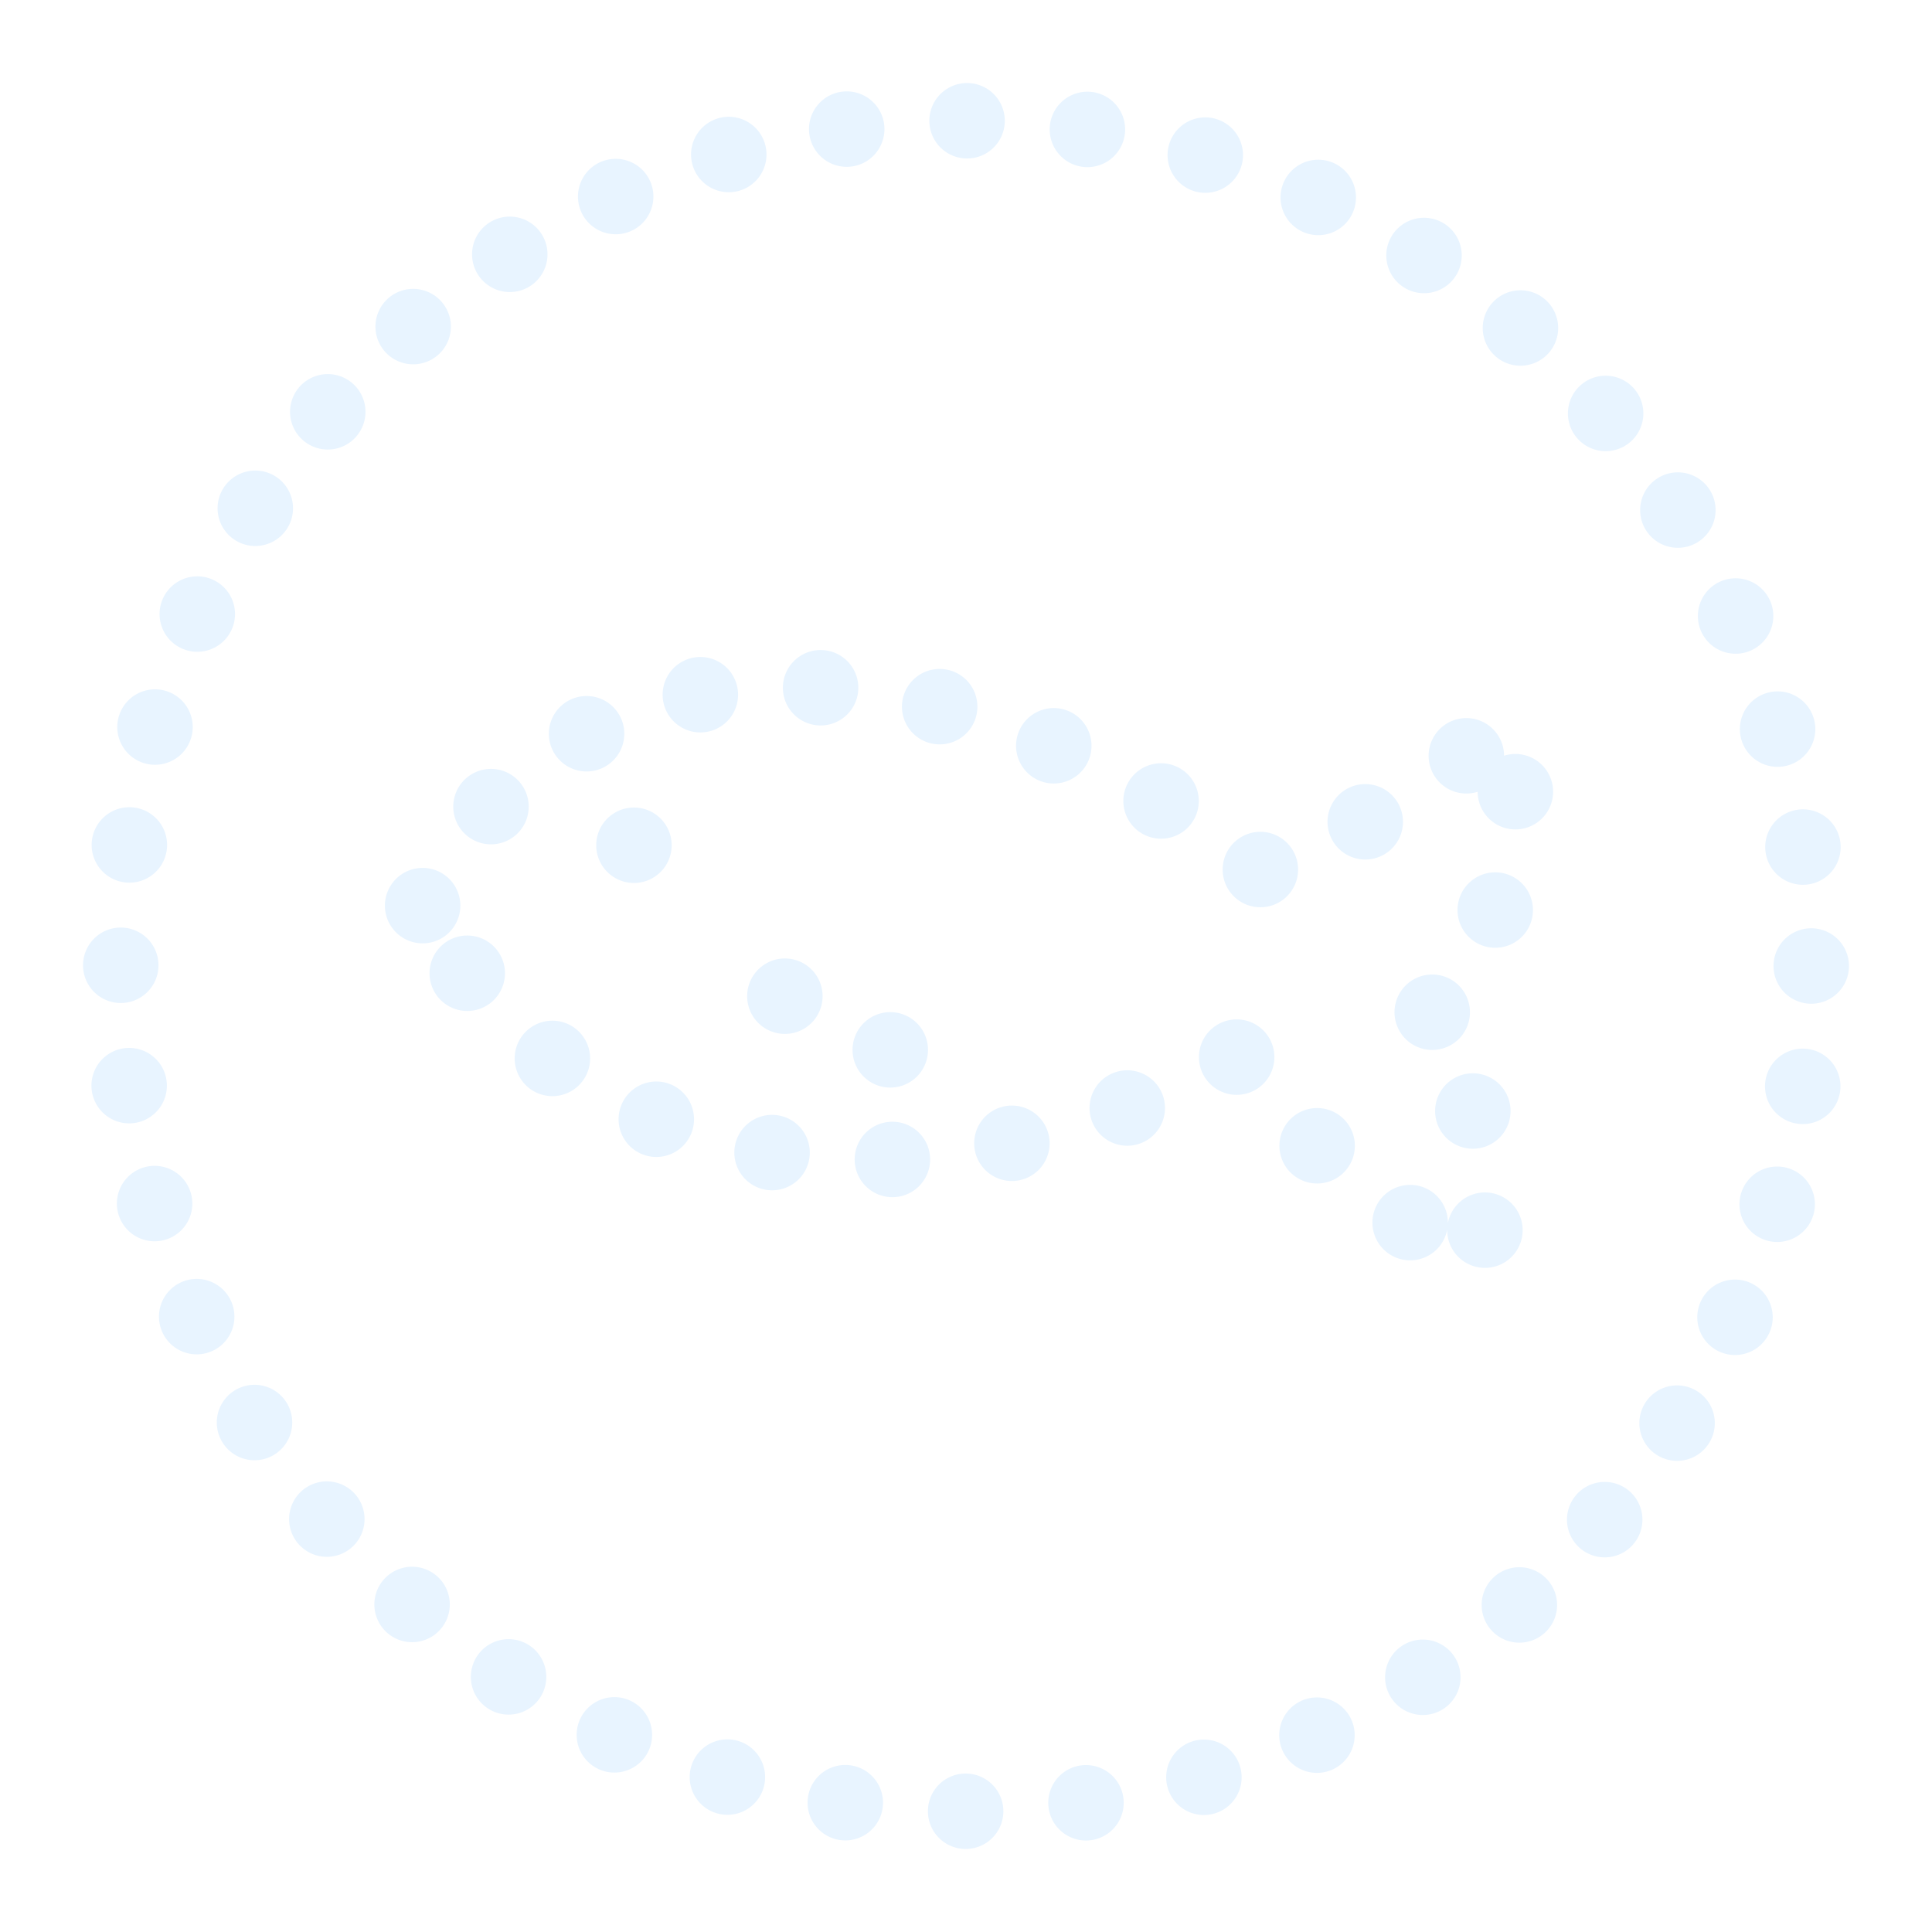
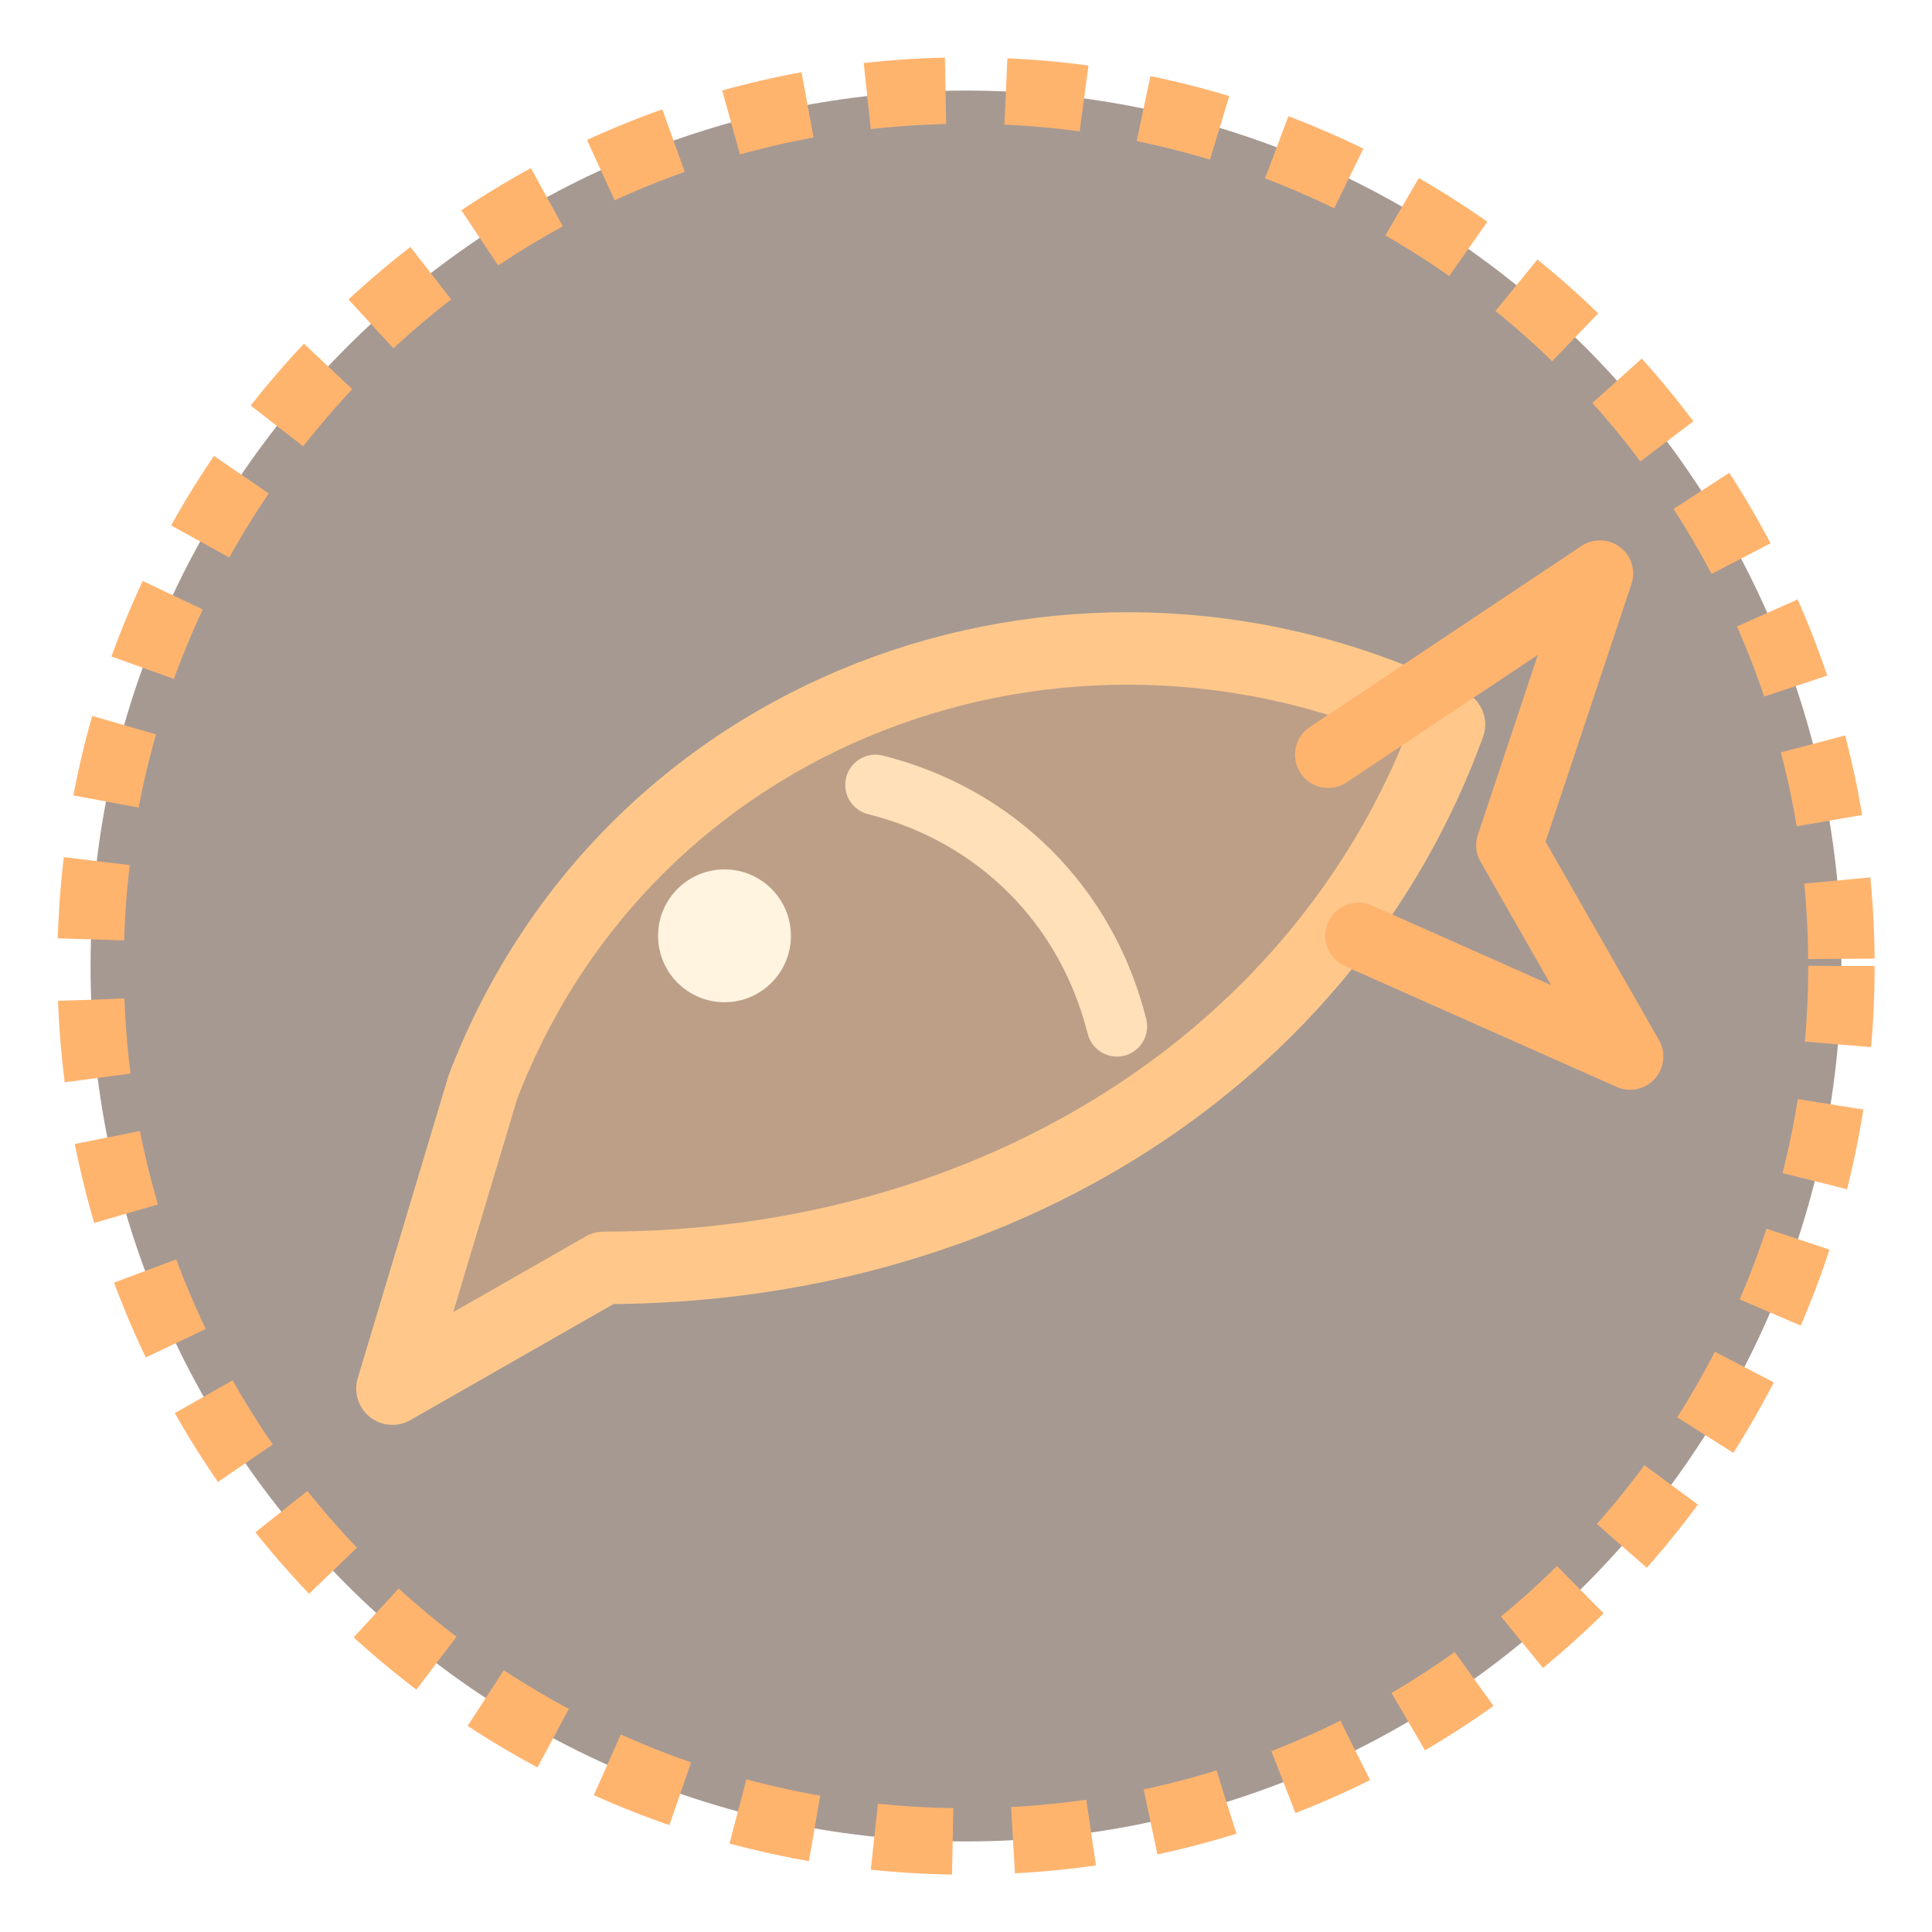
- <svg xmlns="http://www.w3.org/2000/svg" viewBox="0 0 64 64" fill="none" stroke="#e8f4ff" stroke-width="2.5" stroke-linecap="round" stroke-linejoin="round" stroke-dasharray="0 4">
-   <circle cx="32" cy="32" r="28" />
-   <path d="M14 30 C19 20 32 21 42 29 Q46 27 50 24 Q51 30 47 34 Q50 37 49 42 Q44 39 41 35 C30 41 19 39 14 30 Z" />
-   <path d="M26 33 Q29 36 33 34" />
-   <line x1="21" y1="28" x2="21.01" y2="28" />
+ <svg xmlns="http://www.w3.org/2000/svg" viewBox="0 0 64 64" fill="none">
+   <circle cx="32" cy="32" r="29" fill="rgba(58,30,14,0.45)" stroke="#ffb46e" stroke-width="2.2" stroke-dasharray="2.6 2" />
+   <path d="M16 36C21 23 36 18 48 24C44 35 33 42 20 42L13 46L16 36Z" fill="rgba(255,180,110,0.26)" stroke="#ffc88a" stroke-width="2.4" stroke-linejoin="round" />
+   <path d="M44 25L53 19L50 28L54 35L45 31" stroke="#ffb46e" stroke-width="2.2" stroke-linecap="round" stroke-linejoin="round" />
+   <circle cx="24" cy="31" r="2.2" fill="#fff4e0" />
+   <path d="M29 26C33 27 36 30 37 34" stroke="#ffe0b8" stroke-width="2" stroke-linecap="round" />
</svg>
